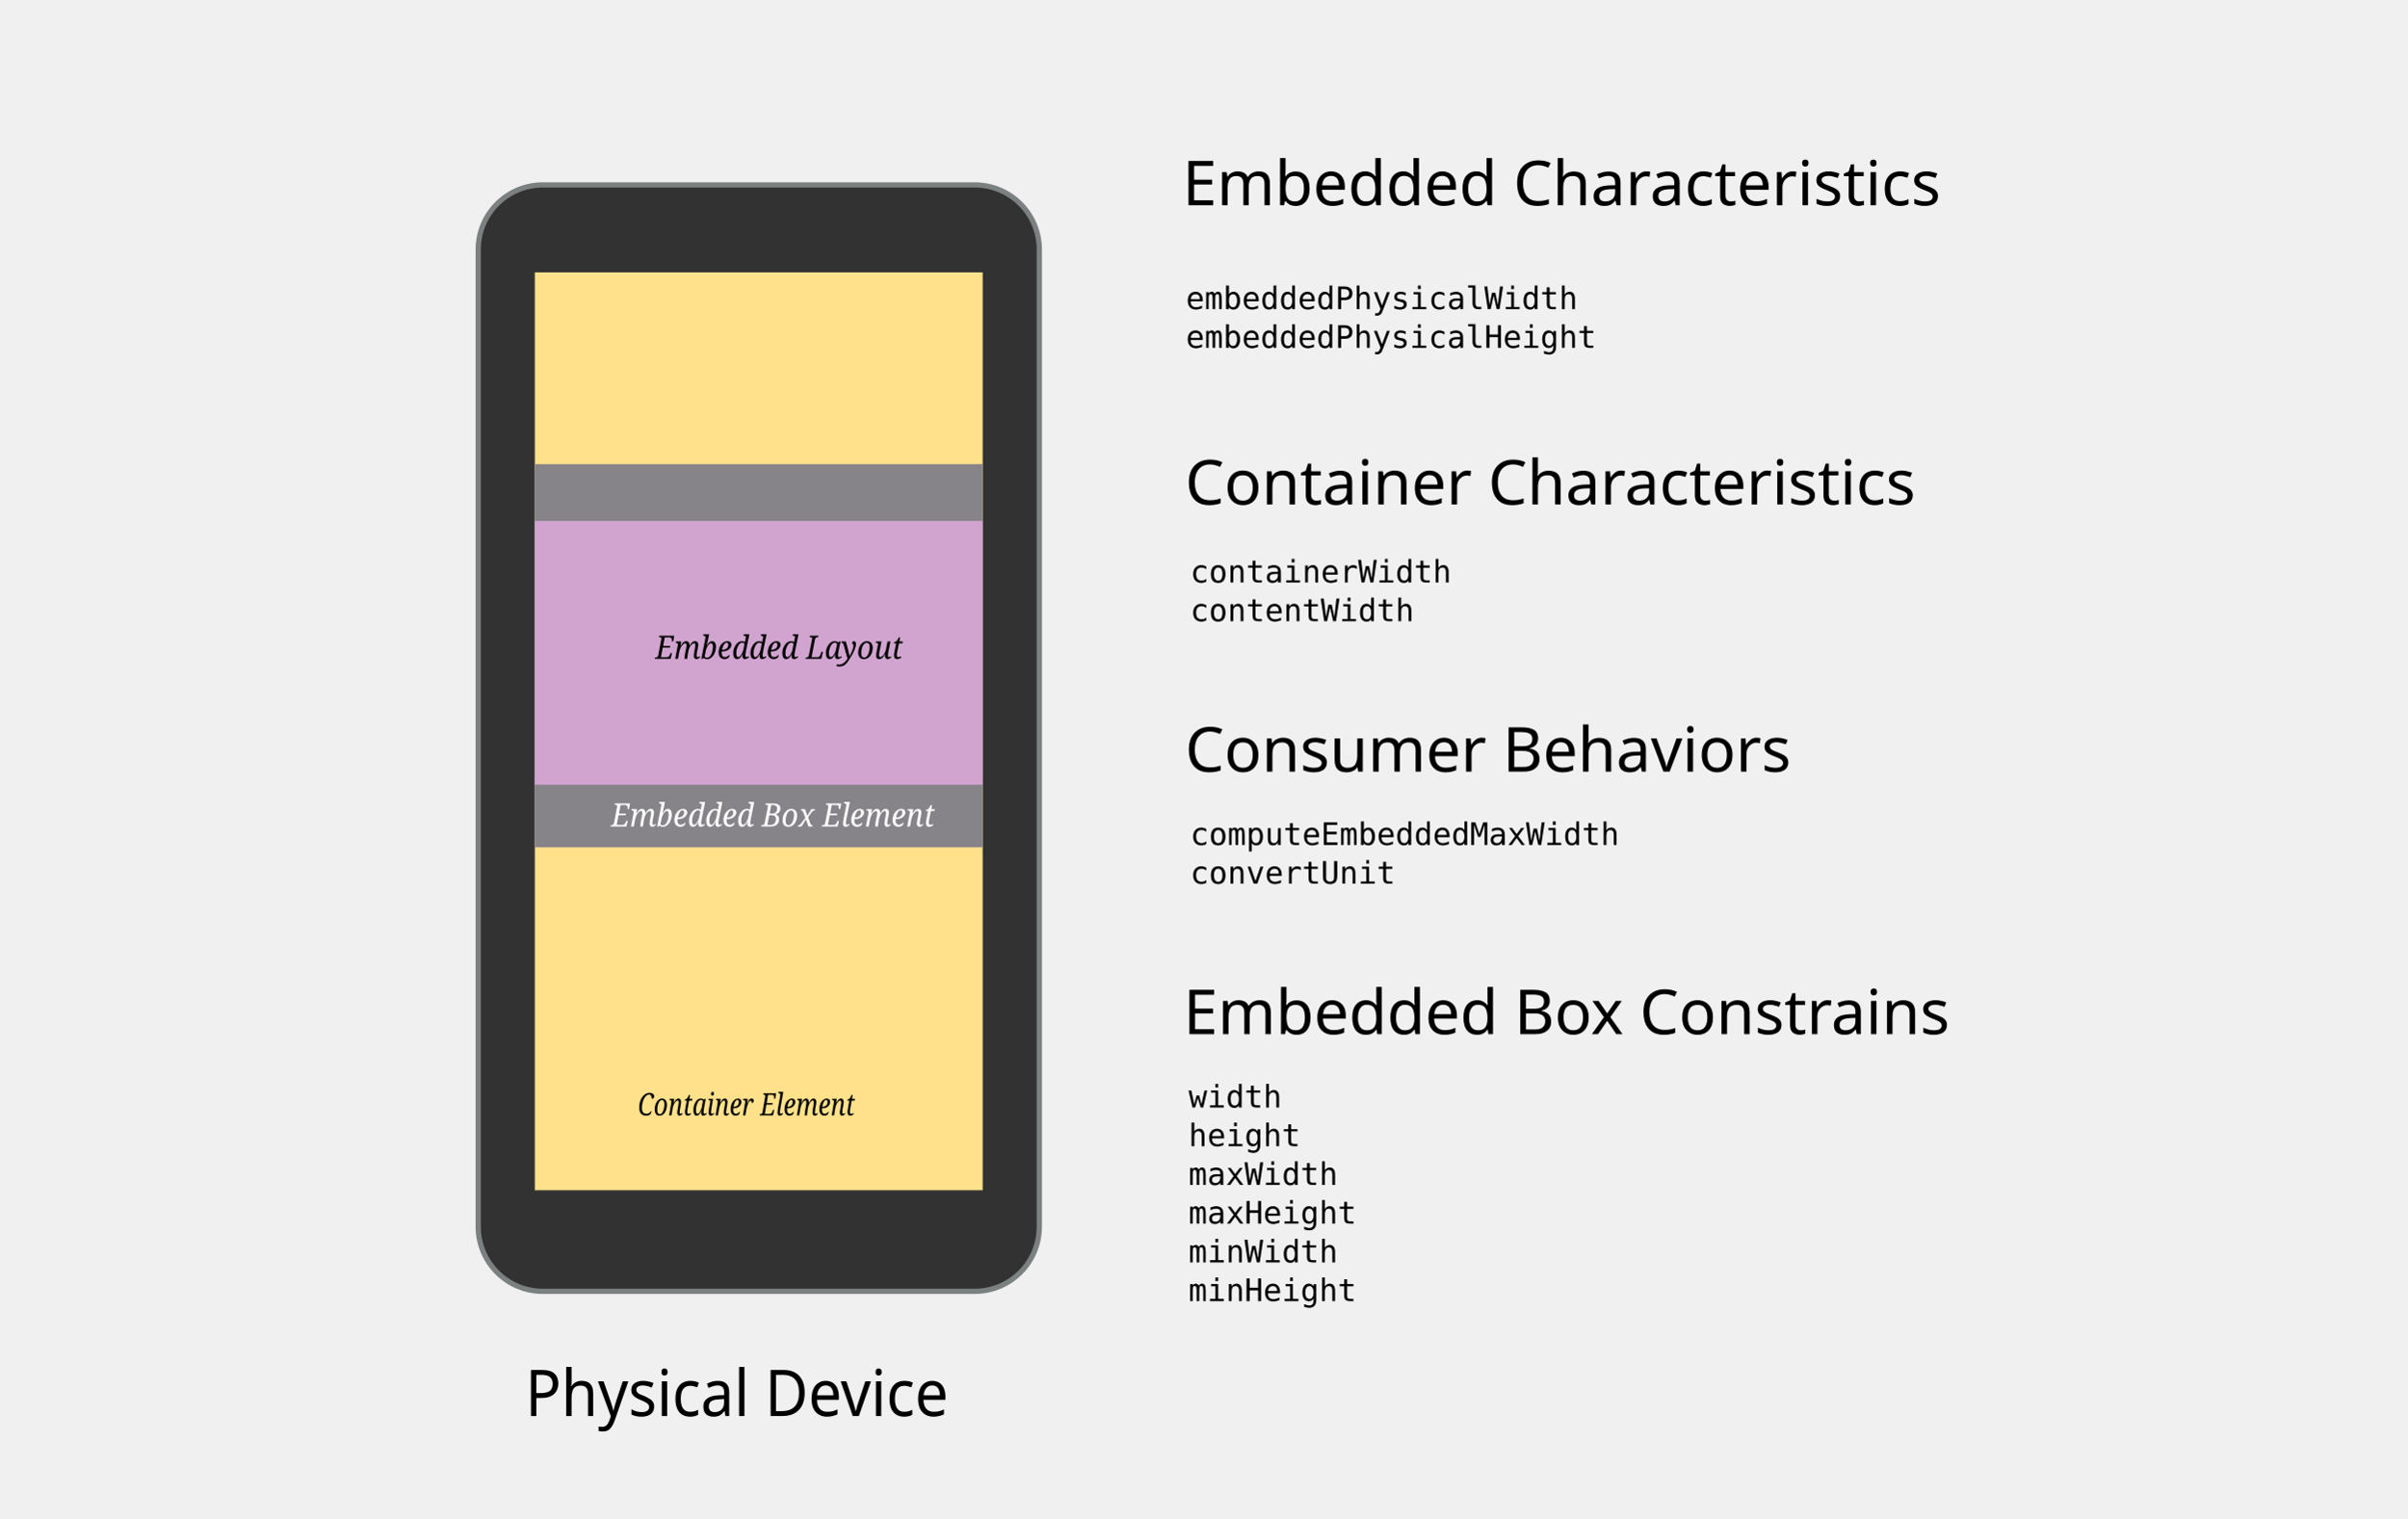
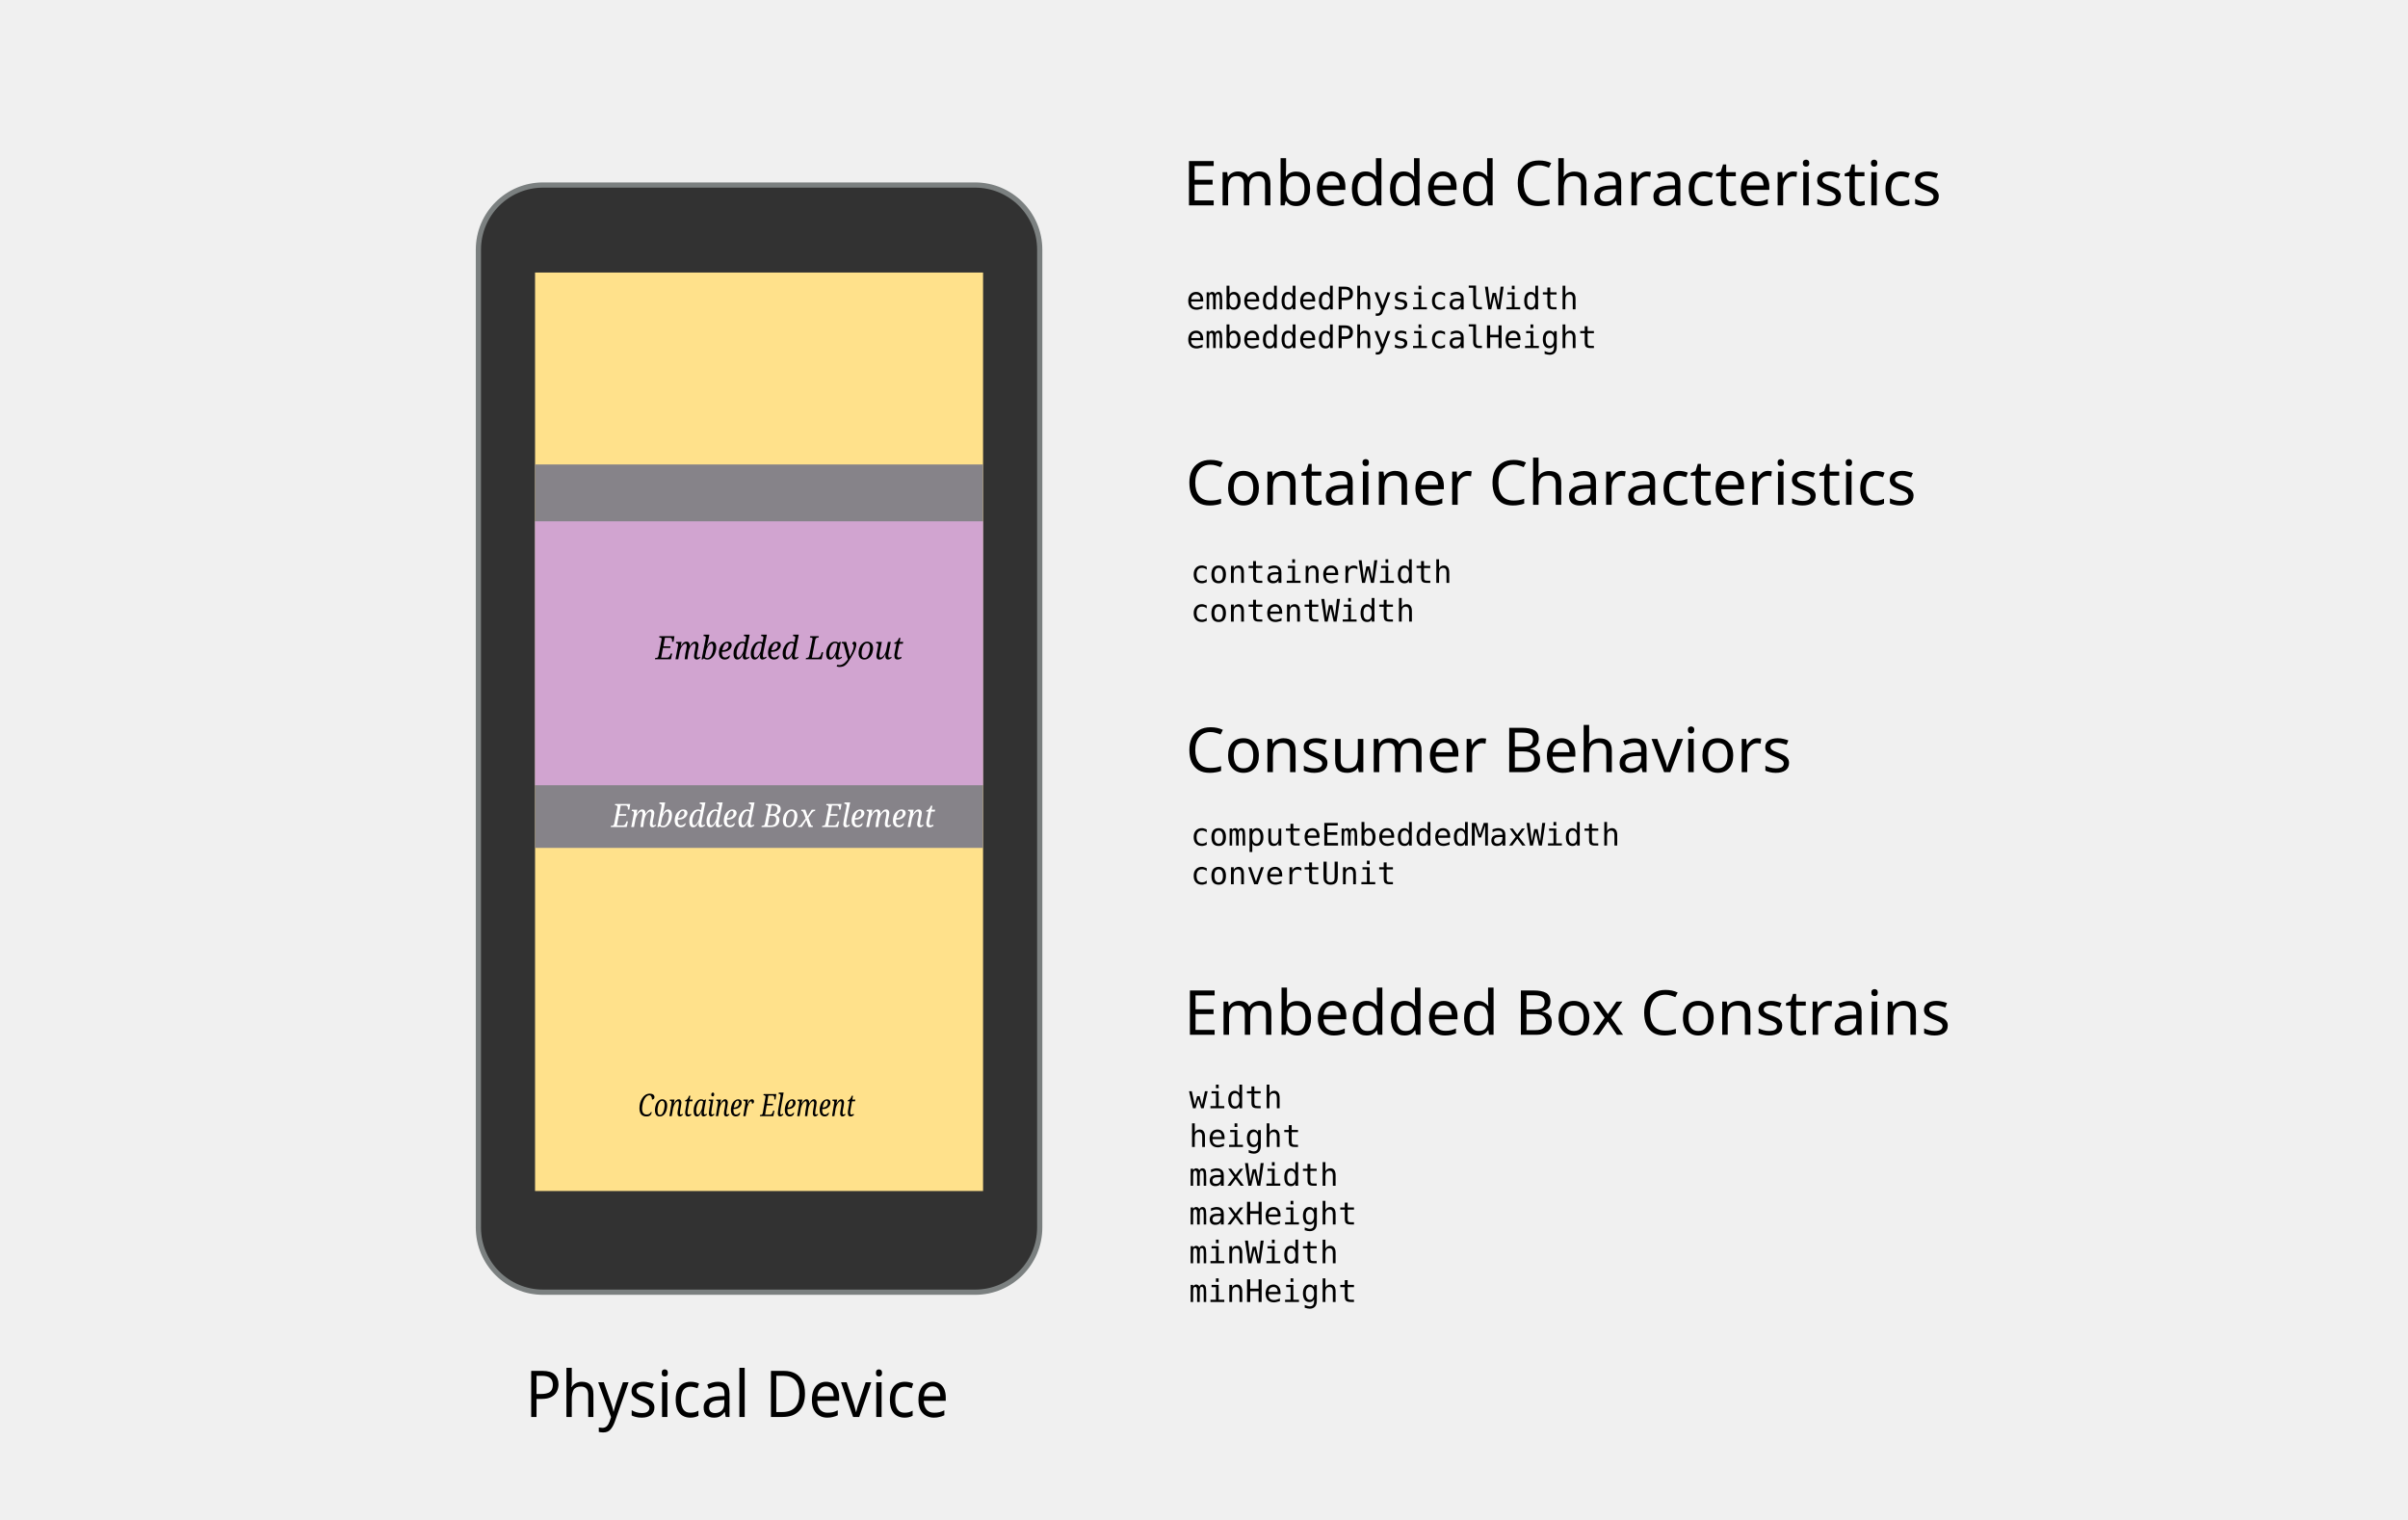
- <svg xmlns="http://www.w3.org/2000/svg" id="svg8" version="1.1" viewBox="0 0 274.055 172.922" height="172.922mm" width="274.055mm">
+ <svg xmlns="http://www.w3.org/2000/svg" id="svg8" width="1035.797" height="653.562" version="1.1" viewBox="0 0 274.055 172.922">
  <defs id="defs2">
-     <marker orient="auto" refY="0" refX="0" id="Arrow1Send" style="overflow:visible">
-       <path id="path862" d="M 0,0 5,-5 -12.5,0 5,5 Z" style="fill:#000000;fill-opacity:1;fill-rule:evenodd;stroke:#000000;stroke-width:1pt;stroke-opacity:1" transform="matrix(-0.2,0,0,-0.2,-1.2,0)" />
+     <marker id="Arrow1Send" orient="auto" refX="0" refY="0" style="overflow:visible">
+       <path id="path862" d="M 0,0 5,-5 -12.5,0 5,5 Z" transform="matrix(-0.2,0,0,-0.2,-1.2,0)" style="fill:#000;fill-opacity:1;fill-rule:evenodd;stroke:#000;stroke-width:1pt;stroke-opacity:1" />
    </marker>
-     <marker orient="auto" refY="0" refX="0" id="Arrow1Sstart" style="overflow:visible">
-       <path id="path859" d="M 0,0 5,-5 -12.5,0 5,5 Z" style="fill:#000000;fill-opacity:1;fill-rule:evenodd;stroke:#000000;stroke-width:1pt;stroke-opacity:1" transform="matrix(0.2,0,0,0.2,1.2,0)" />
+     <marker id="Arrow1Sstart" orient="auto" refX="0" refY="0" style="overflow:visible">
+       <path id="path859" d="M 0,0 5,-5 -12.5,0 5,5 Z" transform="matrix(0.2,0,0,0.2,1.2,0)" style="fill:#000;fill-opacity:1;fill-rule:evenodd;stroke:#000;stroke-width:1pt;stroke-opacity:1" />
    </marker>
  </defs>
-   <g transform="translate(-9.66275,107.6422)" id="layer1">
+   <g id="layer1" transform="translate(-9.66275,107.6422)">
    <g id="g1448">
-       <g transform="translate(-0.1661167,-86.67446)" id="g2224-3">
-         <g transform="matrix(1.189115,0,0,1.189115,-104.8027,-83.35573)" id="g1220">
+       <g id="g2224-3" transform="translate(-0.1661167,-86.67446)">
+         <g id="g1220" transform="matrix(1.189115,0,0,1.189115,-104.8027,-83.35573)">
          <g id="g1536">
            <g id="g1300">
-               <rect ry="6.191" y="70.174" x="142.188" height="105.963" width="53.725" id="rect28" style="fill:#323232;fill-opacity:1;fill-rule:evenodd;stroke:#7b8080;stroke-width:0.5;stroke-miterlimit:4;stroke-dasharray:none;stroke-opacity:1" />
-               <text id="text869" y="180.587" x="152.774" style="font-style:normal;font-weight:normal;font-size:5.435px;font-family:sans-serif;fill:#000000;fill-opacity:1;stroke:none;stroke-width:0.136" xml:space="preserve" transform="scale(0.9601661,1.041486)">
-                 <tspan style="font-style:normal;font-variant:normal;font-weight:normal;font-stretch:normal;font-size:5.933px;font-family:sans-serif;-inkscape-font-specification:sans-serif;stroke-width:0.136" y="180.587" x="152.774" id="tspan867">Physical Device</tspan>
-                 <tspan id="tspan871" style="stroke-width:0.136" y="187.563" x="152.774" />
+               <rect id="rect28" width="53.725" height="105.963" x="142.188" y="70.174" ry="6.191" style="fill:#323232;fill-opacity:1;fill-rule:evenodd;stroke:#7b8080;stroke-width:.5;stroke-miterlimit:4;stroke-dasharray:none;stroke-opacity:1" />
+               <text id="text869" x="152.774" y="180.587" transform="scale(0.9601661,1.041486)" xml:space="preserve" style="font-style:normal;font-weight:400;font-size:5.435px;font-family:sans-serif;fill:#000;fill-opacity:1;stroke:none;stroke-width:.136">
+                 <tspan style="font-style:normal;font-variant:normal;font-weight:400;font-stretch:normal;font-size:5.933px;font-family:sans-serif;-inkscape-font-specification:sans-serif;stroke-width:.136" id="tspan867" x="152.774" y="180.587">Physical Device</tspan>
              </text>
            </g>
          </g>
        </g>
        <g id="g1360" transform="matrix(0.8098859,0,0,1,18.56063,-0.200001)">
-           <rect style="fill:#ffe18b;fill-opacity:1;stroke:#7b8080;stroke-width:0.5;stroke-dasharray:0, 5.5" id="rect1351" width="62.959" height="104.528" x="64.407" y="10.248" />
-           <text xml:space="preserve" style="font-style:normal;font-weight:normal;font-size:3.528px;font-family:sans-serif;fill:#ffffff;fill-opacity:1;stroke:none;stroke-width:0.265" x="78.89" y="106.261" id="text1355">
-             <tspan id="tspan1353" x="78.89" y="106.261" style="font-style:italic;font-variant:normal;font-weight:normal;font-stretch:normal;font-size:3.528px;font-family:serif;-inkscape-font-specification:'serif Italic';fill:#000000;fill-opacity:1;stroke-width:0.265">Container Element</tspan>
+           <rect style="fill:#ffe18b;fill-opacity:1;stroke:#7b8080;stroke-width:.5;stroke-dasharray:0,5.5" id="rect1351" width="62.959" height="104.528" x="64.407" y="10.248" />
+           <text style="font-style:normal;font-weight:400;font-size:3.528px;font-family:sans-serif;fill:#fff;fill-opacity:1;stroke:none;stroke-width:.265" id="text1355" x="78.89" y="106.261" xml:space="preserve">
+             <tspan id="tspan1353" x="78.89" y="106.261" style="font-style:italic;font-variant:normal;font-weight:400;font-stretch:normal;font-size:3.528px;font-family:serif;-inkscape-font-specification:'serif Italic';fill:#000;fill-opacity:1;stroke-width:.265">Container Element</tspan>
          </text>
        </g>
-         <g transform="translate(7.6308,24.90976)" id="g1349">
+         <g id="g1349" transform="translate(7.6308,24.90976)">
          <g id="g1213" transform="translate(-61.34313,-149.3628)">
-             <rect y="156.345" x="124.435" height="43.634" width="50.981" id="rect1632-5" style="fill:#868389;fill-opacity:1;stroke-width:0.93;stroke-miterlimit:4;stroke-dasharray:none" />
-             <text id="text881-4-4-6" y="189.732" x="138.644" style="font-style:normal;font-weight:normal;font-size:3.528px;font-family:sans-serif;fill:#000000;fill-opacity:1;stroke:none;stroke-width:0.136" xml:space="preserve" transform="scale(0.9601661,1.041486)">
-               <tspan id="tspan1712-7" style="font-style:italic;font-variant:normal;font-weight:normal;font-stretch:normal;font-size:3.528px;font-family:serif;-inkscape-font-specification:'serif Italic';fill:#ffffff;fill-opacity:1;stroke-width:0.136" y="189.732" x="138.644">Embedded Box Element</tspan>
+             <rect id="rect1632-5" width="50.981" height="43.634" x="124.435" y="156.345" style="fill:#868389;fill-opacity:1;stroke-width:.93;stroke-miterlimit:4;stroke-dasharray:none" />
+             <text id="text881-4-4-6" x="138.644" y="189.732" transform="scale(0.9601661,1.041486)" xml:space="preserve" style="font-style:normal;font-weight:400;font-size:3.528px;font-family:sans-serif;fill:#000;fill-opacity:1;stroke:none;stroke-width:.136">
+               <tspan id="tspan1712-7" x="138.644" y="189.732" style="font-style:italic;font-variant:normal;font-weight:400;font-stretch:normal;font-size:3.528px;font-family:serif;-inkscape-font-specification:'serif Italic';fill:#fff;fill-opacity:1;stroke-width:.136">Embedded Box Element</tspan>
            </text>
          </g>
          <g id="g1213-3" transform="translate(-62.54315,-149.0782)">
            <g id="g1282" transform="translate(0,-4.564129)">
-               <rect y="167.093" x="125.635" height="30.035" width="50.981" id="rect1632-5-2" style="fill:#d1a4d0;fill-opacity:1;stroke-width:0.877;stroke-miterlimit:4;stroke-dasharray:none" />
-               <text id="text881-4-4-6-5" y="175.506" x="145.138" style="font-style:normal;font-weight:normal;font-size:3.528px;font-family:sans-serif;fill:#000000;fill-opacity:1;stroke:none;stroke-width:0.136" xml:space="preserve" transform="scale(0.9601661,1.041486)">
-                 <tspan id="tspan1251" style="font-style:italic;font-variant:normal;font-weight:normal;font-stretch:normal;font-size:3.528px;font-family:serif;-inkscape-font-specification:'serif Italic';stroke-width:0.136" y="175.506" x="145.138">Embedded Layout</tspan>
+               <rect id="rect1632-5-2" width="50.981" height="30.035" x="125.635" y="167.093" style="fill:#d1a4d0;fill-opacity:1;stroke-width:.877;stroke-miterlimit:4;stroke-dasharray:none" />
+               <text id="text881-4-4-6-5" x="145.138" y="175.506" transform="scale(0.9601661,1.041486)" xml:space="preserve" style="font-style:normal;font-weight:400;font-size:3.528px;font-family:sans-serif;fill:#000;fill-opacity:1;stroke:none;stroke-width:.136">
+                 <tspan id="tspan1251" x="145.138" y="175.506" style="font-style:italic;font-variant:normal;font-weight:400;font-stretch:normal;font-size:3.528px;font-family:serif;-inkscape-font-specification:'serif Italic';stroke-width:.136">Embedded Layout</tspan>
              </text>
            </g>
          </g>
        </g>
        <g id="g1791" transform="translate(0.4292445,40.31858)">
          <g id="g1761">
-             <text xml:space="preserve" style="font-style:normal;font-weight:normal;font-size:7.056px;font-family:sans-serif;fill:#000000;fill-opacity:1;stroke:none;stroke-width:0.265" x="144.138" y="56.481" id="text1725">
-               <tspan id="tspan1723" x="144.138" y="56.481" style="font-size:7.056px;stroke-width:0.265">Embedded Box Constrains</tspan>
+             <text style="font-style:normal;font-weight:400;font-size:7.056px;font-family:sans-serif;fill:#000;fill-opacity:1;stroke:none;stroke-width:.265" id="text1725" x="144.138" y="56.481" xml:space="preserve">
+               <tspan id="tspan1723" x="144.138" y="56.481" style="font-size:7.056px;stroke-width:.265">Embedded Box Constrains</tspan>
            </text>
-             <text xml:space="preserve" style="font-style:normal;font-weight:normal;font-size:3.528px;font-family:sans-serif;fill:#000000;fill-opacity:1;stroke:none;stroke-width:0.265" x="144.722" y="64.834" id="text1729">
-               <tspan id="tspan1727" x="144.722" y="64.834" style="font-style:normal;font-variant:normal;font-weight:normal;font-stretch:normal;font-size:3.528px;font-family:monospace;-inkscape-font-specification:monospace;stroke-width:0.265">width</tspan>
-               <tspan x="144.722" y="69.244" style="font-style:normal;font-variant:normal;font-weight:normal;font-stretch:normal;font-size:3.528px;font-family:monospace;-inkscape-font-specification:monospace;stroke-width:0.265" id="tspan1731">height</tspan>
-               <tspan x="144.722" y="73.654" style="font-style:normal;font-variant:normal;font-weight:normal;font-stretch:normal;font-size:3.528px;font-family:monospace;-inkscape-font-specification:monospace;stroke-width:0.265" id="tspan1733">maxWidth</tspan>
-               <tspan x="144.722" y="78.063" style="font-style:normal;font-variant:normal;font-weight:normal;font-stretch:normal;font-size:3.528px;font-family:monospace;-inkscape-font-specification:monospace;stroke-width:0.265" id="tspan1735">maxHeight</tspan>
-               <tspan x="144.722" y="82.473" style="font-style:normal;font-variant:normal;font-weight:normal;font-stretch:normal;font-size:3.528px;font-family:monospace;-inkscape-font-specification:monospace;stroke-width:0.265" id="tspan1737">minWidth</tspan>
-               <tspan x="144.722" y="86.883" style="font-style:normal;font-variant:normal;font-weight:normal;font-stretch:normal;font-size:3.528px;font-family:monospace;-inkscape-font-specification:monospace;stroke-width:0.265" id="tspan1739">minHeight</tspan>
+             <text style="font-style:normal;font-weight:400;font-size:3.528px;font-family:sans-serif;fill:#000;fill-opacity:1;stroke:none;stroke-width:.265" id="text1729" x="144.722" y="64.834" xml:space="preserve">
+               <tspan id="tspan1727" x="144.722" y="64.834" style="font-style:normal;font-variant:normal;font-weight:400;font-stretch:normal;font-size:3.528px;font-family:monospace;-inkscape-font-specification:monospace;stroke-width:.265">width</tspan>
+               <tspan style="font-style:normal;font-variant:normal;font-weight:400;font-stretch:normal;font-size:3.528px;font-family:monospace;-inkscape-font-specification:monospace;stroke-width:.265" id="tspan1731" x="144.722" y="69.244">height</tspan>
+               <tspan style="font-style:normal;font-variant:normal;font-weight:400;font-stretch:normal;font-size:3.528px;font-family:monospace;-inkscape-font-specification:monospace;stroke-width:.265" id="tspan1733" x="144.722" y="73.654">maxWidth</tspan>
+               <tspan style="font-style:normal;font-variant:normal;font-weight:400;font-stretch:normal;font-size:3.528px;font-family:monospace;-inkscape-font-specification:monospace;stroke-width:.265" id="tspan1735" x="144.722" y="78.063">maxHeight</tspan>
+               <tspan style="font-style:normal;font-variant:normal;font-weight:400;font-stretch:normal;font-size:3.528px;font-family:monospace;-inkscape-font-specification:monospace;stroke-width:.265" id="tspan1737" x="144.722" y="82.473">minWidth</tspan>
+               <tspan style="font-style:normal;font-variant:normal;font-weight:400;font-stretch:normal;font-size:3.528px;font-family:monospace;-inkscape-font-specification:monospace;stroke-width:.265" id="tspan1739" x="144.722" y="86.883">minHeight</tspan>
            </text>
          </g>
        </g>
        <g id="g1761-1" transform="translate(0.6169969,10.42589)">
-           <text xml:space="preserve" style="font-style:normal;font-weight:normal;font-size:7.056px;font-family:sans-serif;fill:#000000;fill-opacity:1;stroke:none;stroke-width:0.265" x="144.138" y="56.481" id="text1725-2">
-             <tspan id="tspan1723-7" x="144.138" y="56.481" style="font-size:7.056px;stroke-width:0.265">Consumer Behaviors</tspan>
+           <text style="font-style:normal;font-weight:400;font-size:7.056px;font-family:sans-serif;fill:#000;fill-opacity:1;stroke:none;stroke-width:.265" id="text1725-2" x="144.138" y="56.481" xml:space="preserve">
+             <tspan id="tspan1723-7" x="144.138" y="56.481" style="font-size:7.056px;stroke-width:.265">Consumer Behaviors</tspan>
          </text>
-           <text xml:space="preserve" style="font-style:normal;font-weight:normal;font-size:3.528px;font-family:sans-serif;fill:#000000;fill-opacity:1;stroke:none;stroke-width:0.265" x="144.722" y="64.834" id="text1729-0">
-             <tspan x="144.722" y="64.834" style="font-style:normal;font-variant:normal;font-weight:normal;font-stretch:normal;font-size:3.528px;font-family:monospace;-inkscape-font-specification:monospace;stroke-width:0.265" id="tspan1739-2">computeEmbeddedMaxWidth</tspan>
-             <tspan x="144.722" y="69.244" style="font-style:normal;font-variant:normal;font-weight:normal;font-stretch:normal;font-size:3.528px;font-family:monospace;-inkscape-font-specification:monospace;stroke-width:0.265" id="tspan1949">convertUnit</tspan>
+           <text style="font-style:normal;font-weight:400;font-size:3.528px;font-family:sans-serif;fill:#000;fill-opacity:1;stroke:none;stroke-width:.265" id="text1729-0" x="144.722" y="64.834" xml:space="preserve">
+             <tspan style="font-style:normal;font-variant:normal;font-weight:400;font-stretch:normal;font-size:3.528px;font-family:monospace;-inkscape-font-specification:monospace;stroke-width:.265" id="tspan1739-2" x="144.722" y="64.834">computeEmbeddedMaxWidth</tspan>
+             <tspan style="font-style:normal;font-variant:normal;font-weight:400;font-stretch:normal;font-size:3.528px;font-family:monospace;-inkscape-font-specification:monospace;stroke-width:.265" id="tspan1949" x="144.722" y="69.244">convertUnit</tspan>
          </text>
        </g>
        <g id="g1791-6" transform="translate(-0.544636,-54.07567)">
          <g id="g1761-18">
-             <text id="text1725-7" y="56.481" x="145.004" style="font-style:normal;font-weight:normal;font-size:7.056px;font-family:sans-serif;fill:#000000;fill-opacity:1;stroke:none;stroke-width:0.265" xml:space="preserve">
-               <tspan style="font-size:7.056px;stroke-width:0.265" y="56.481" x="145.004" id="tspan1723-9">Embedded Characteristics</tspan>
+             <text id="text1725-7" x="145.004" y="56.481" xml:space="preserve" style="font-style:normal;font-weight:400;font-size:7.056px;font-family:sans-serif;fill:#000;fill-opacity:1;stroke:none;stroke-width:.265">
+               <tspan style="font-size:7.056px;stroke-width:.265" id="tspan1723-9" x="145.004" y="56.481">Embedded Characteristics</tspan>
            </text>
-             <text id="text1729-2" y="68.31" x="145.39" style="font-style:normal;font-weight:normal;font-size:3.528px;font-family:sans-serif;fill:#000000;fill-opacity:1;stroke:none;stroke-width:0.265" xml:space="preserve">
-               <tspan style="font-style:normal;font-variant:normal;font-weight:normal;font-stretch:normal;font-size:3.528px;font-family:monospace;-inkscape-font-specification:monospace;stroke-width:0.265" y="68.31" x="145.39" id="tspan1935">embeddedPhysicalWidth</tspan>
-               <tspan style="font-style:normal;font-variant:normal;font-weight:normal;font-stretch:normal;font-size:3.528px;font-family:monospace;-inkscape-font-specification:monospace;stroke-width:0.265" y="72.72" x="145.39" id="tspan1904">embeddedPhysicalHeight</tspan>
+             <text id="text1729-2" x="145.39" y="68.31" xml:space="preserve" style="font-style:normal;font-weight:400;font-size:3.528px;font-family:sans-serif;fill:#000;fill-opacity:1;stroke:none;stroke-width:.265">
+               <tspan style="font-style:normal;font-variant:normal;font-weight:400;font-stretch:normal;font-size:3.528px;font-family:monospace;-inkscape-font-specification:monospace;stroke-width:.265" id="tspan1935" x="145.39" y="68.31">embeddedPhysicalWidth</tspan>
+               <tspan style="font-style:normal;font-variant:normal;font-weight:400;font-stretch:normal;font-size:3.528px;font-family:monospace;-inkscape-font-specification:monospace;stroke-width:.265" id="tspan1904" x="145.39" y="72.72">embeddedPhysicalHeight</tspan>
            </text>
          </g>
        </g>
-         <g transform="translate(0.6169969,-17.99897)" id="g1761-1-2">
+         <g id="g1761-1-2" transform="translate(0.6169969,-17.99897)">
          <g id="g1947">
-             <text xml:space="preserve" style="font-style:normal;font-weight:normal;font-size:7.056px;font-family:sans-serif;fill:#000000;fill-opacity:1;stroke:none;stroke-width:0.265" x="144.138" y="54.481" id="text1725-2-2">
-               <tspan id="tspan1723-7-8" x="144.138" y="54.481" style="font-size:7.056px;stroke-width:0.265">Container Characteristics</tspan>
-               <tspan id="tspan1933" x="144.138" y="63.301" style="font-size:7.056px;stroke-width:0.265" />
+             <text style="font-style:normal;font-weight:400;font-size:7.056px;font-family:sans-serif;fill:#000;fill-opacity:1;stroke:none;stroke-width:.265" id="text1725-2-2" x="144.138" y="54.481" xml:space="preserve">
+               <tspan id="tspan1723-7-8" x="144.138" y="54.481" style="font-size:7.056px;stroke-width:.265">Container Characteristics</tspan>
            </text>
-             <text xml:space="preserve" style="font-style:normal;font-weight:normal;font-size:3.528px;font-family:sans-serif;fill:#000000;fill-opacity:1;stroke:none;stroke-width:0.265" x="144.722" y="63.366" id="text1729-0-9">
-               <tspan x="144.722" y="63.366" style="font-style:normal;font-variant:normal;font-weight:normal;font-stretch:normal;font-size:3.528px;font-family:monospace;-inkscape-font-specification:monospace;stroke-width:0.265" id="tspan1739-2-7">containerWidth</tspan>
-               <tspan id="tspan1939" x="144.722" y="67.776" style="font-style:normal;font-variant:normal;font-weight:normal;font-stretch:normal;font-size:3.528px;font-family:monospace;-inkscape-font-specification:monospace;stroke-width:0.265">contentWidth</tspan>
+             <text style="font-style:normal;font-weight:400;font-size:3.528px;font-family:sans-serif;fill:#000;fill-opacity:1;stroke:none;stroke-width:.265" id="text1729-0-9" x="144.722" y="63.366" xml:space="preserve">
+               <tspan style="font-style:normal;font-variant:normal;font-weight:400;font-stretch:normal;font-size:3.528px;font-family:monospace;-inkscape-font-specification:monospace;stroke-width:.265" id="tspan1739-2-7" x="144.722" y="63.366">containerWidth</tspan>
+               <tspan id="tspan1939" x="144.722" y="67.776" style="font-style:normal;font-variant:normal;font-weight:400;font-stretch:normal;font-size:3.528px;font-family:monospace;-inkscape-font-specification:monospace;stroke-width:.265">contentWidth</tspan>
            </text>
          </g>
        </g>
      </g>
    </g>
  </g>
</svg>
